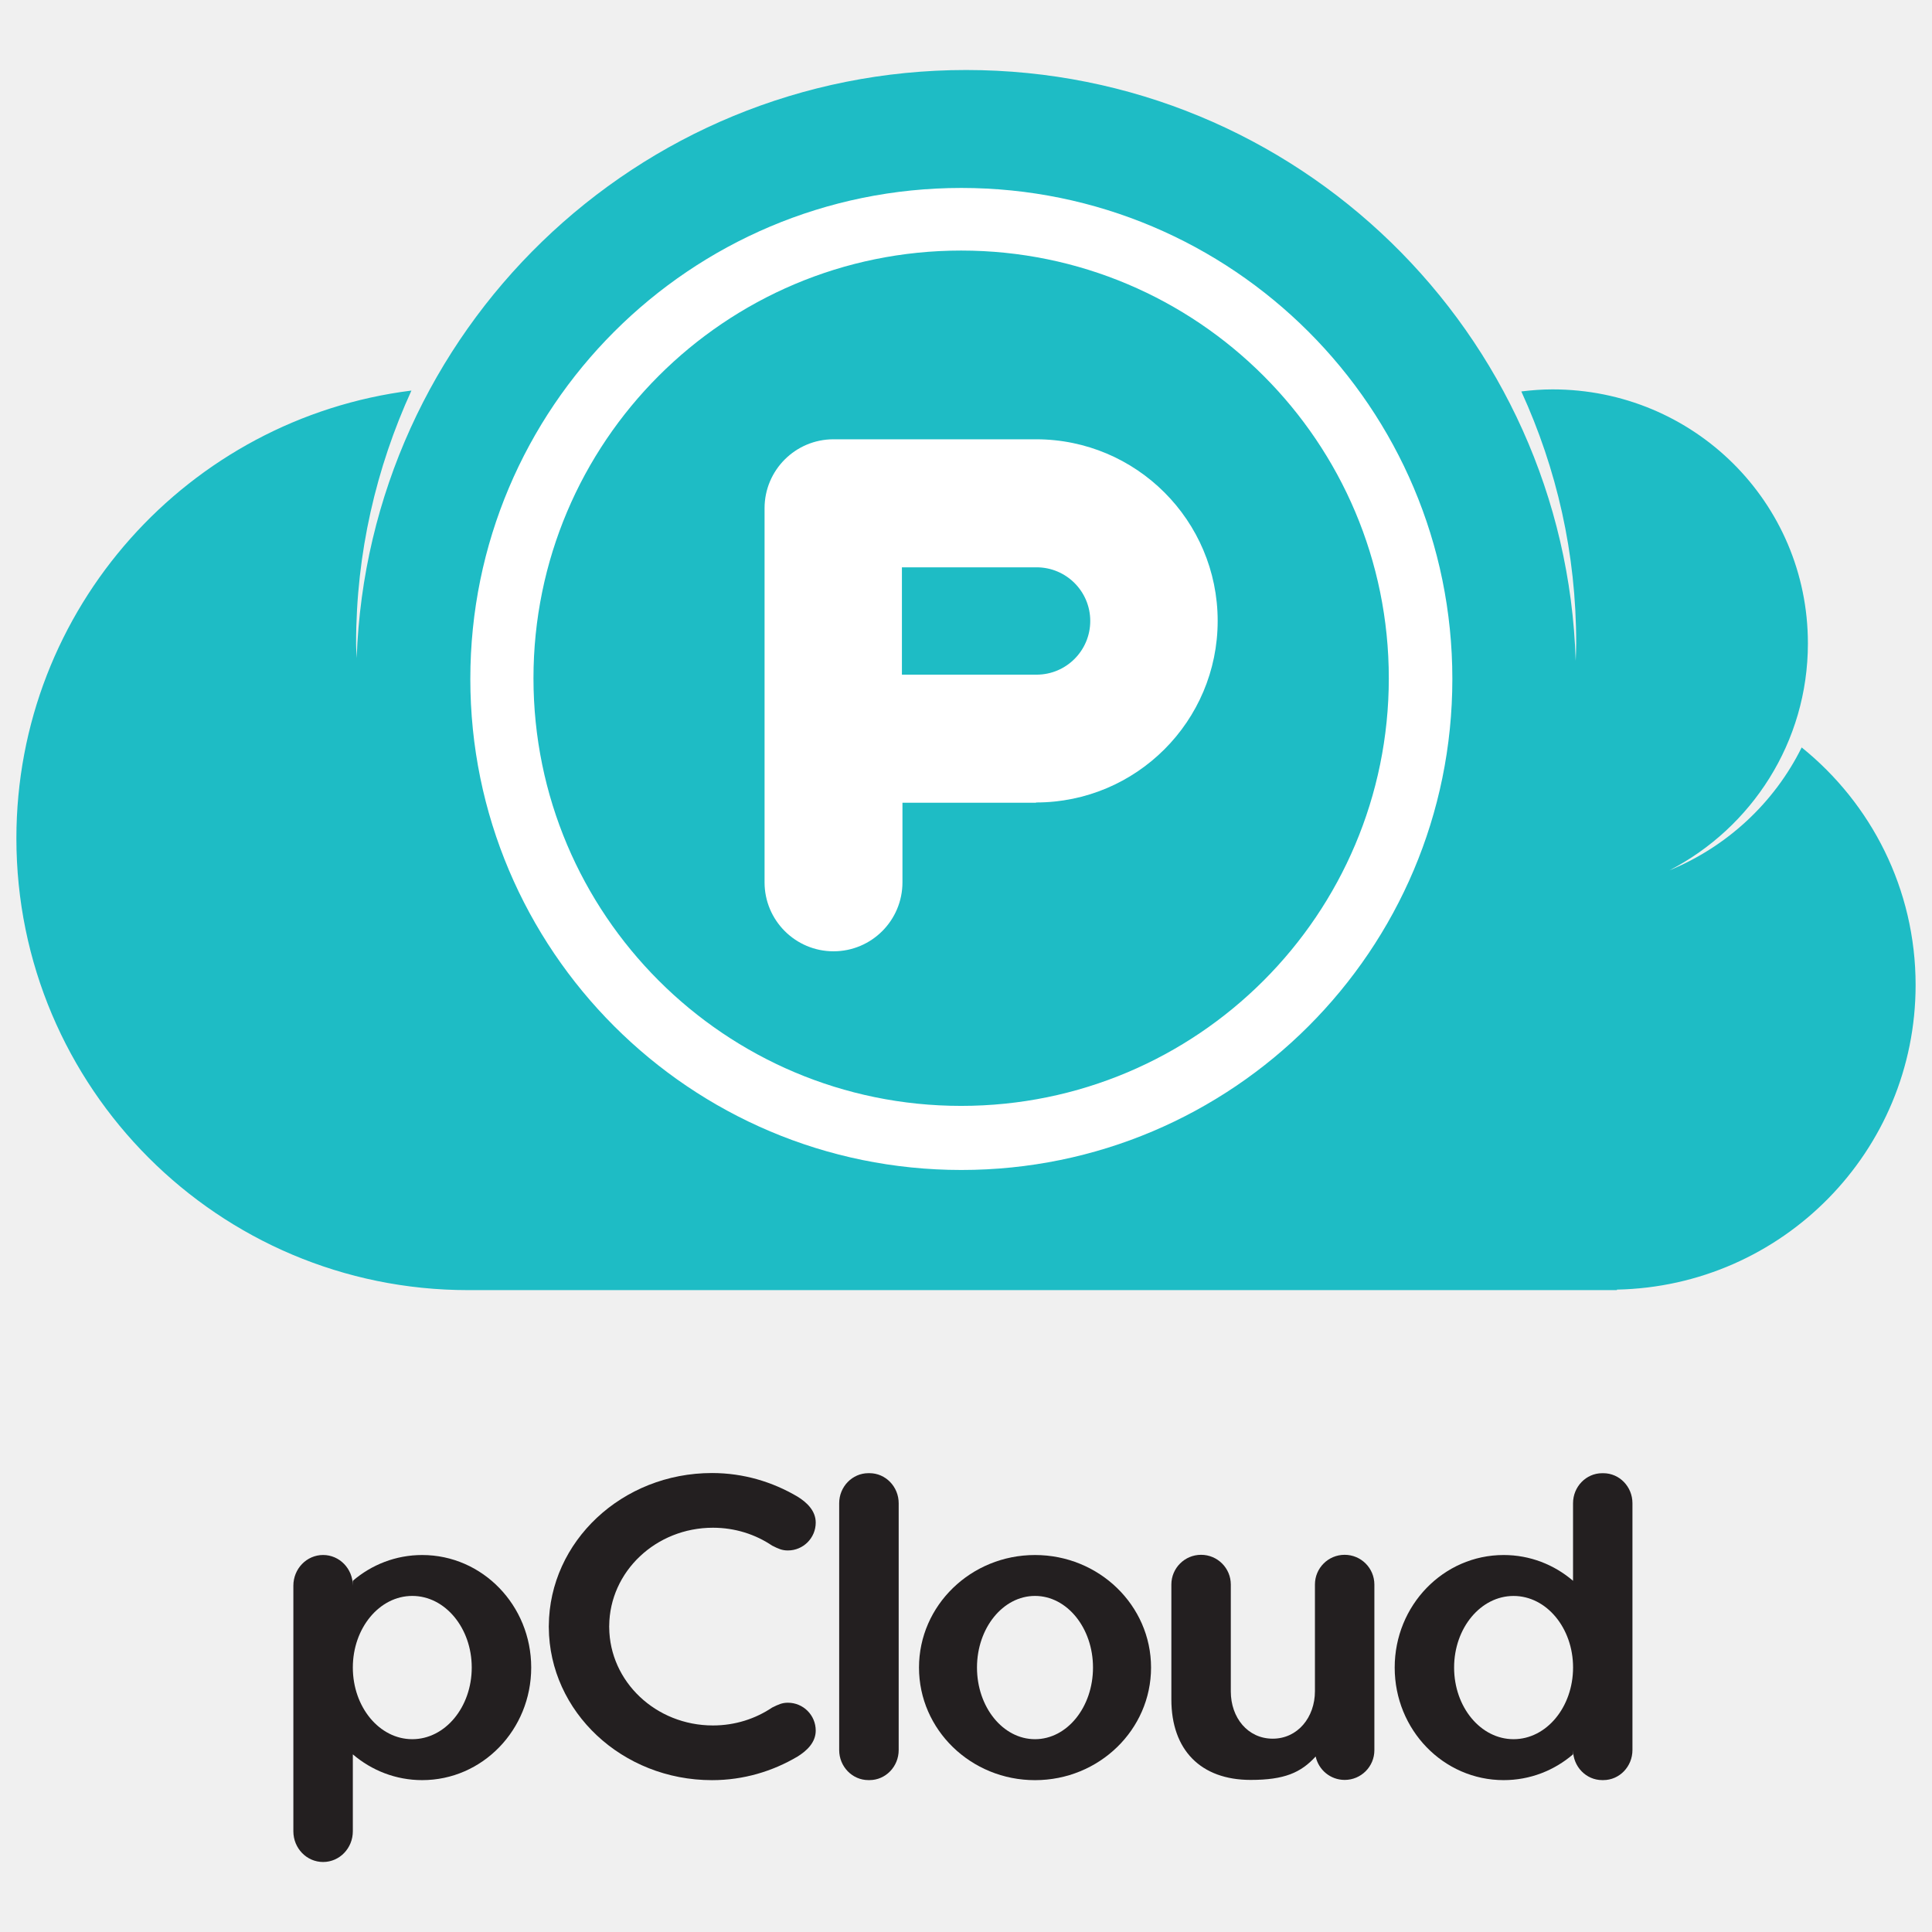
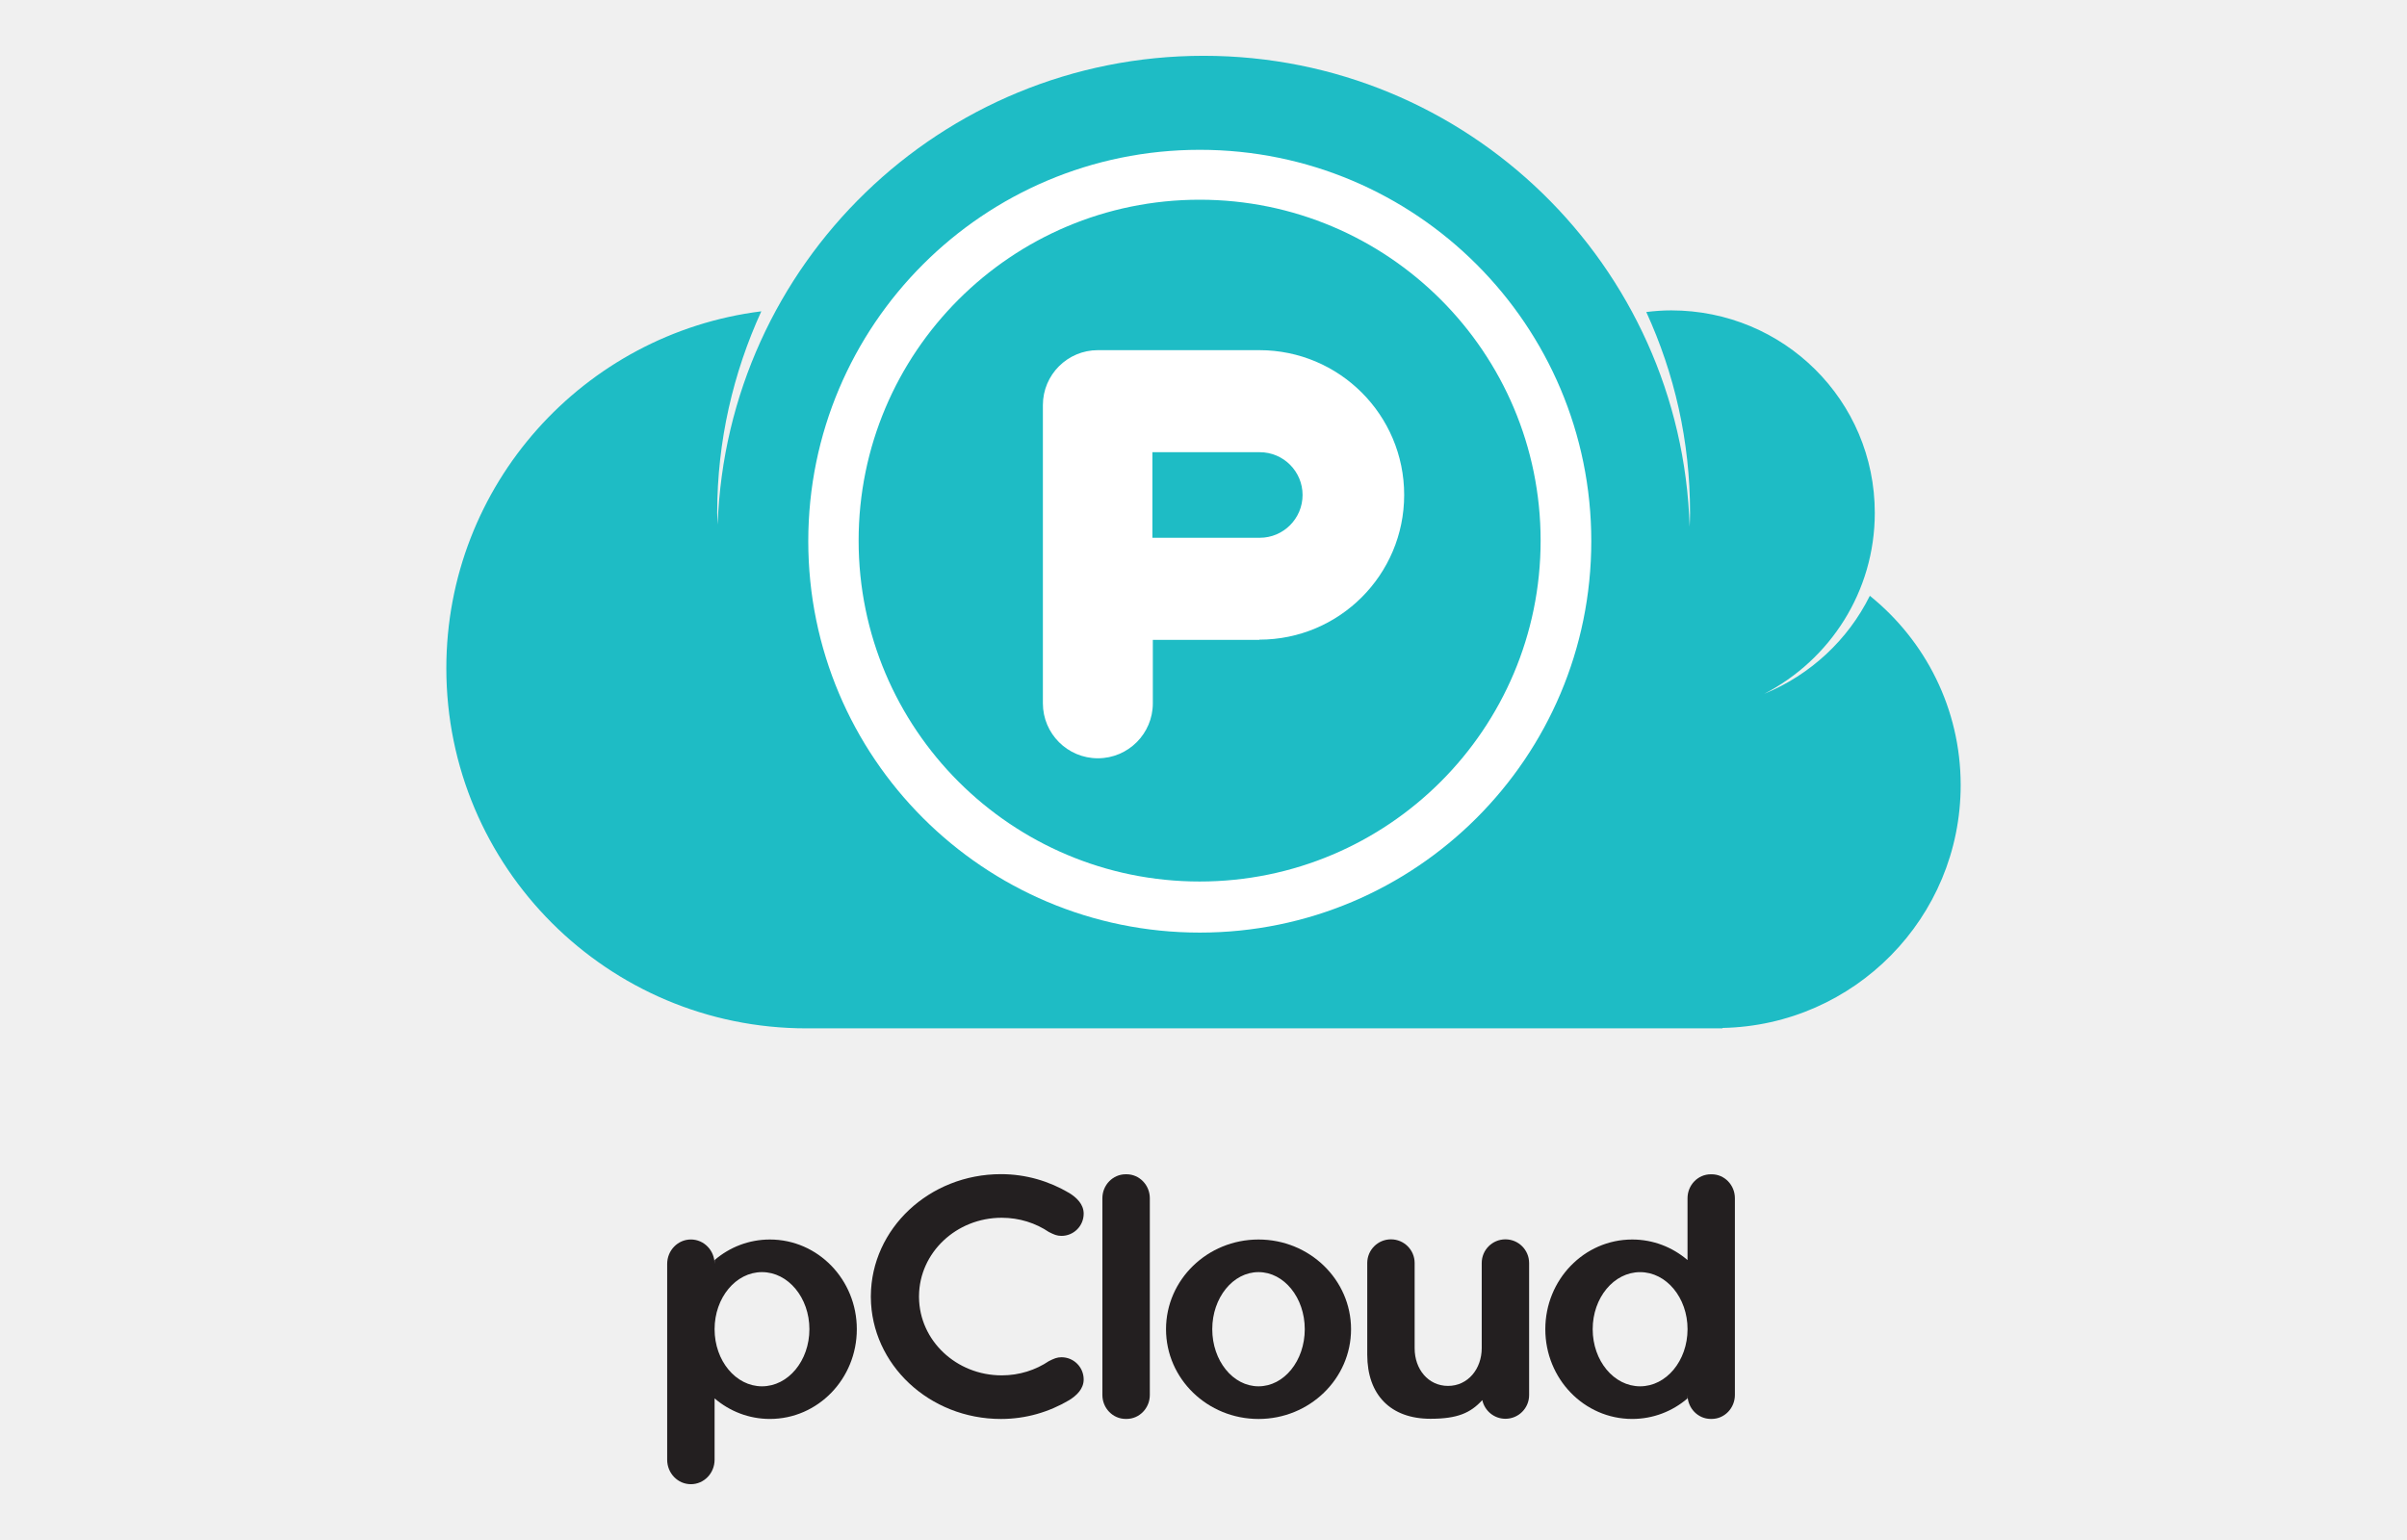
- <svg xmlns="http://www.w3.org/2000/svg" version="1.1" id="Layer_1" x="0px" y="0px" width="64px" height="64px" viewBox="0 0 64 64" enable-background="new 0 0 64 64" xml:space="preserve">
+ <svg xmlns="http://www.w3.org/2000/svg" version="1.1" id="Layer_1" x="0px" y="0px" width="100px" height="64px" viewBox="0 0 64 64" enable-background="new 0 0 64 64" xml:space="preserve">
  <g>
    <path fill="#1EBCC5" d="M63.457,32.629c0-3.183-1.476-6.018-3.774-7.869c-0.91,1.838-2.474,3.286-4.382,4.072   c2.723-1.408,4.588-4.243,4.588-7.518c0-4.675-3.784-8.415-8.459-8.415c-0.355,0-0.689,0.026-1.034,0.068   c1.17,2.559,1.818,5.349,1.818,8.347c0,0.193-0.01,0.384-0.017,0.576C51.861,11.025,42.954,2.319,32.005,2.319   c-10.916,0-19.806,8.657-20.19,19.481c-0.004-0.163-0.019-0.323-0.019-0.486c0-2.992,0.667-5.822,1.833-8.376   C6.253,13.863,0.543,20.145,0.543,27.772c0,8.265,6.7,14.965,14.965,14.965h38.054v-0.017   C59.044,42.609,63.457,38.138,63.457,32.629" />
    <path fill="#FFFFFF" d="M31.839,36.634c-7.824,0-14.167-6.343-14.167-14.167c0-7.823,6.343-14.167,14.167-14.167   c7.825,0,14.167,6.343,14.167,14.167C46.006,30.291,39.664,36.634,31.839,36.634 M31.846,6.226   c-8.984,0-16.266,7.282-16.266,16.265s7.282,16.266,16.266,16.266s16.265-7.283,16.265-16.266S40.83,6.226,31.846,6.226" />
    <path fill="#FFFFFF" d="M34.338,22.349H34.32h-4.425h-0.018v-3.556h0.018h4.425h0.018c0.982,0,1.778,0.796,1.778,1.777   C36.116,21.552,35.32,22.349,34.338,22.349 M27.611,14.552c-1.261,0-2.284,1.022-2.284,2.284v12.392   c0,1.261,1.023,2.285,2.284,2.285c1.263,0,2.284-1.024,2.284-2.285v-2.636h4.425v-0.009c3.322,0,6.017-2.693,6.017-6.015   c0-3.323-2.694-6.016-6.017-6.016" />
    <path fill="#231F20" d="M28.805,48.801h-0.039c-0.532,0-0.967,0.447-0.967,0.995v8.176c0,0.55,0.435,0.996,0.967,0.996h0.039   c0.531,0,0.965-0.446,0.965-0.996v-8.176C29.77,49.248,29.336,48.801,28.805,48.801" />
    <path fill="#231F20" d="M34.286,57.613c-1.063,0-1.922-1.064-1.922-2.374c0-1.307,0.859-2.372,1.922-2.372s1.921,1.065,1.921,2.372   C36.207,56.549,35.35,57.613,34.286,57.613 M34.286,51.512c-2.121,0-3.843,1.668-3.843,3.728c0,2.063,1.722,3.73,3.843,3.73   c2.12,0,3.844-1.668,3.844-3.73C38.13,53.18,36.406,51.512,34.286,51.512" />
    <path fill="#231F20" d="M13.657,57.613c-1.089,0-1.969-1.064-1.969-2.374c0-1.307,0.88-2.372,1.969-2.372   c1.09,0,1.97,1.065,1.97,2.372C15.627,56.549,14.748,57.613,13.657,57.613 M13.986,51.512c-0.873,0-1.674,0.319-2.298,0.854v0.162   c0-0.562-0.44-1.017-0.985-1.017c-0.544,0-0.985,0.455-0.985,1.017v8.135c0,0.563,0.44,1.018,0.985,1.018   c0.545,0,0.985-0.455,0.985-1.018v-2.548c0.624,0.534,1.425,0.854,2.298,0.854c1.996,0,3.611-1.668,3.611-3.73   C17.597,53.18,15.982,51.512,13.986,51.512" />
    <path fill="#231F20" d="M50.139,57.613c-1.091,0-1.97-1.064-1.97-2.374c0-1.308,0.879-2.371,1.97-2.371s1.971,1.063,1.971,2.371   C52.109,56.549,51.229,57.613,50.139,57.613 M53.113,48.802h-0.039c-0.532,0-0.965,0.446-0.965,0.995v2.569   c-0.625-0.535-1.425-0.854-2.298-0.854c-1.996,0-3.61,1.668-3.61,3.728c0,2.063,1.614,3.729,3.61,3.729   c0.873,0,1.673-0.318,2.298-0.854v-0.144c0,0.55,0.433,0.997,0.965,0.997h0.039c0.532,0,0.964-0.447,0.964-0.997v-8.175   C54.077,49.248,53.646,48.802,53.113,48.802" />
    <path fill="#231F20" d="M44.543,51.505L44.543,51.505c-0.545,0-0.984,0.441-0.984,0.984v3.533c0,0.87-0.574,1.574-1.399,1.574   c-0.824,0-1.388-0.693-1.388-1.564v-0.127v-0.18v-3.236c0-0.543-0.44-0.984-0.985-0.984c-0.543,0-0.984,0.441-0.984,0.984v3.289   v0.127v0.202v0.19c0,1.673,0.973,2.665,2.626,2.665c1.118,0,1.664-0.24,2.154-0.776c0.096,0.443,0.488,0.776,0.961,0.776   c0.544,0,0.984-0.441,0.984-0.985v-5.488C45.527,51.946,45.087,51.505,44.543,51.505" />
    <path fill="#231F20" d="M23.617,50.608c0.734,0,1.412,0.221,1.967,0.597l0.001-0.001c0.201,0.102,0.324,0.157,0.515,0.157   c0.509,0,0.922-0.413,0.922-0.923c0-0.396-0.3-0.674-0.604-0.861c-0.824-0.486-1.786-0.781-2.832-0.781   c-2.975,0-5.387,2.262-5.406,5.058c0,0.009-0.001,0.017-0.001,0.027v0.002v0.001c0,0.011,0.001,0.02,0.001,0.029   c0.019,2.795,2.431,5.057,5.406,5.057c1.046,0,2.008-0.294,2.832-0.781c0.304-0.188,0.604-0.465,0.604-0.861   c0-0.511-0.413-0.923-0.922-0.923c-0.191,0-0.314,0.057-0.515,0.157l-0.001-0.001c-0.555,0.375-1.232,0.597-1.967,0.597   c-1.89,0-3.421-1.45-3.436-3.244h0.001c0-0.011-0.002-0.021-0.003-0.03c0.001-0.011,0.003-0.02,0.003-0.029h-0.001   C20.196,52.059,21.728,50.608,23.617,50.608" />
  </g>
</svg>
